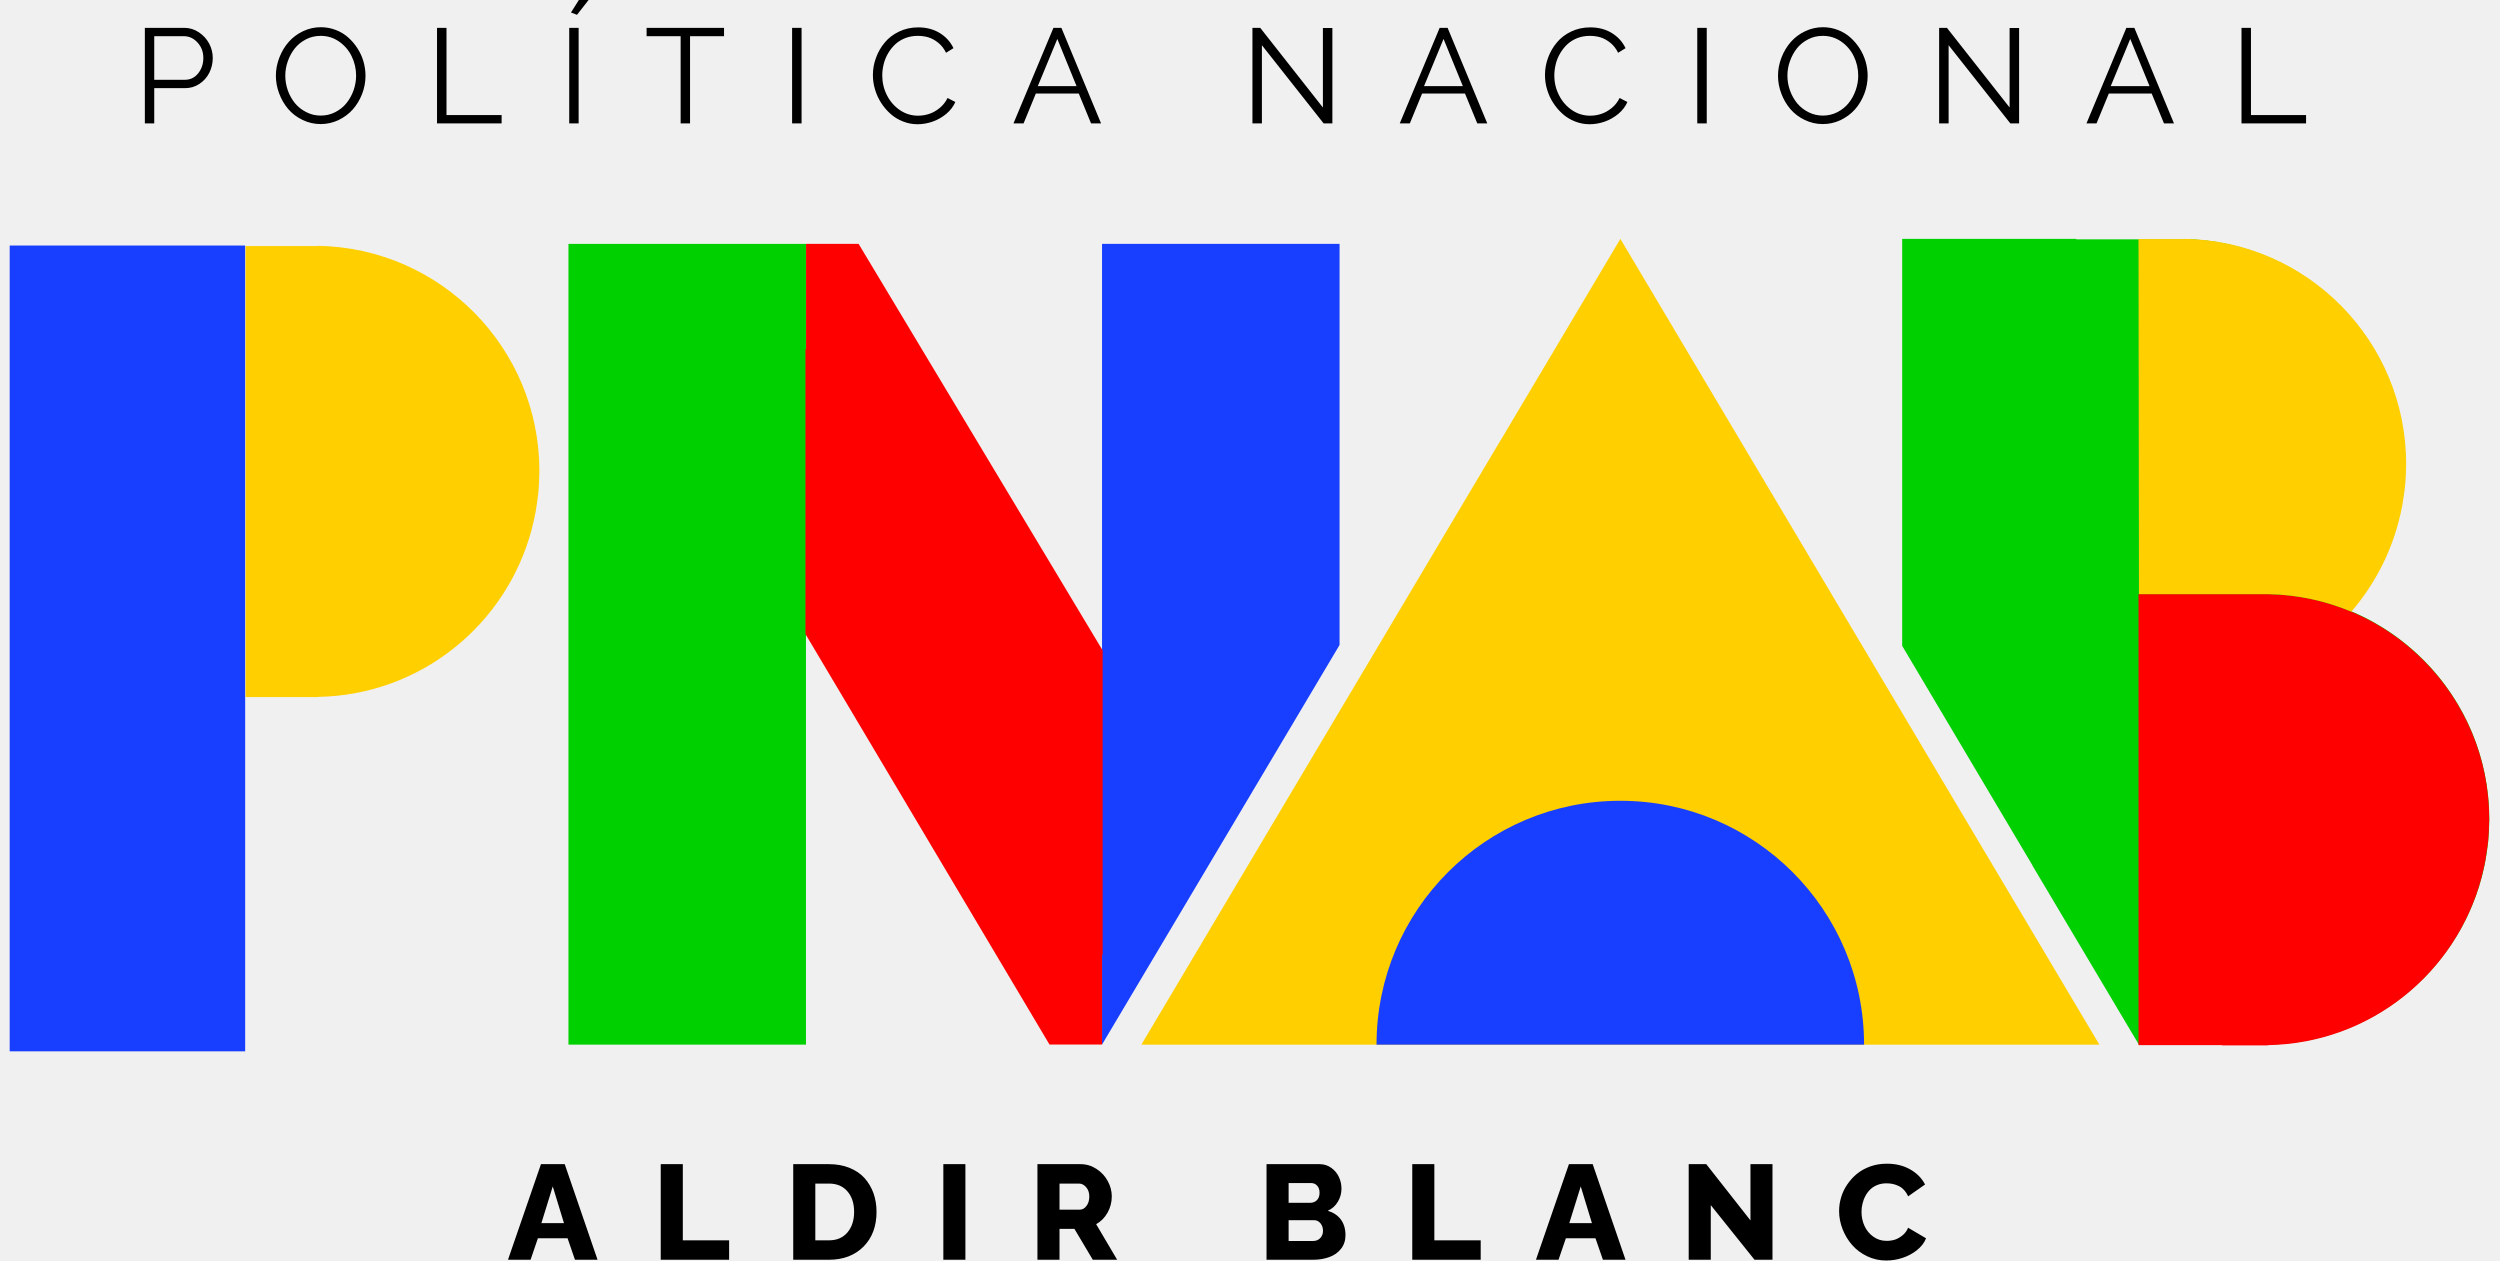
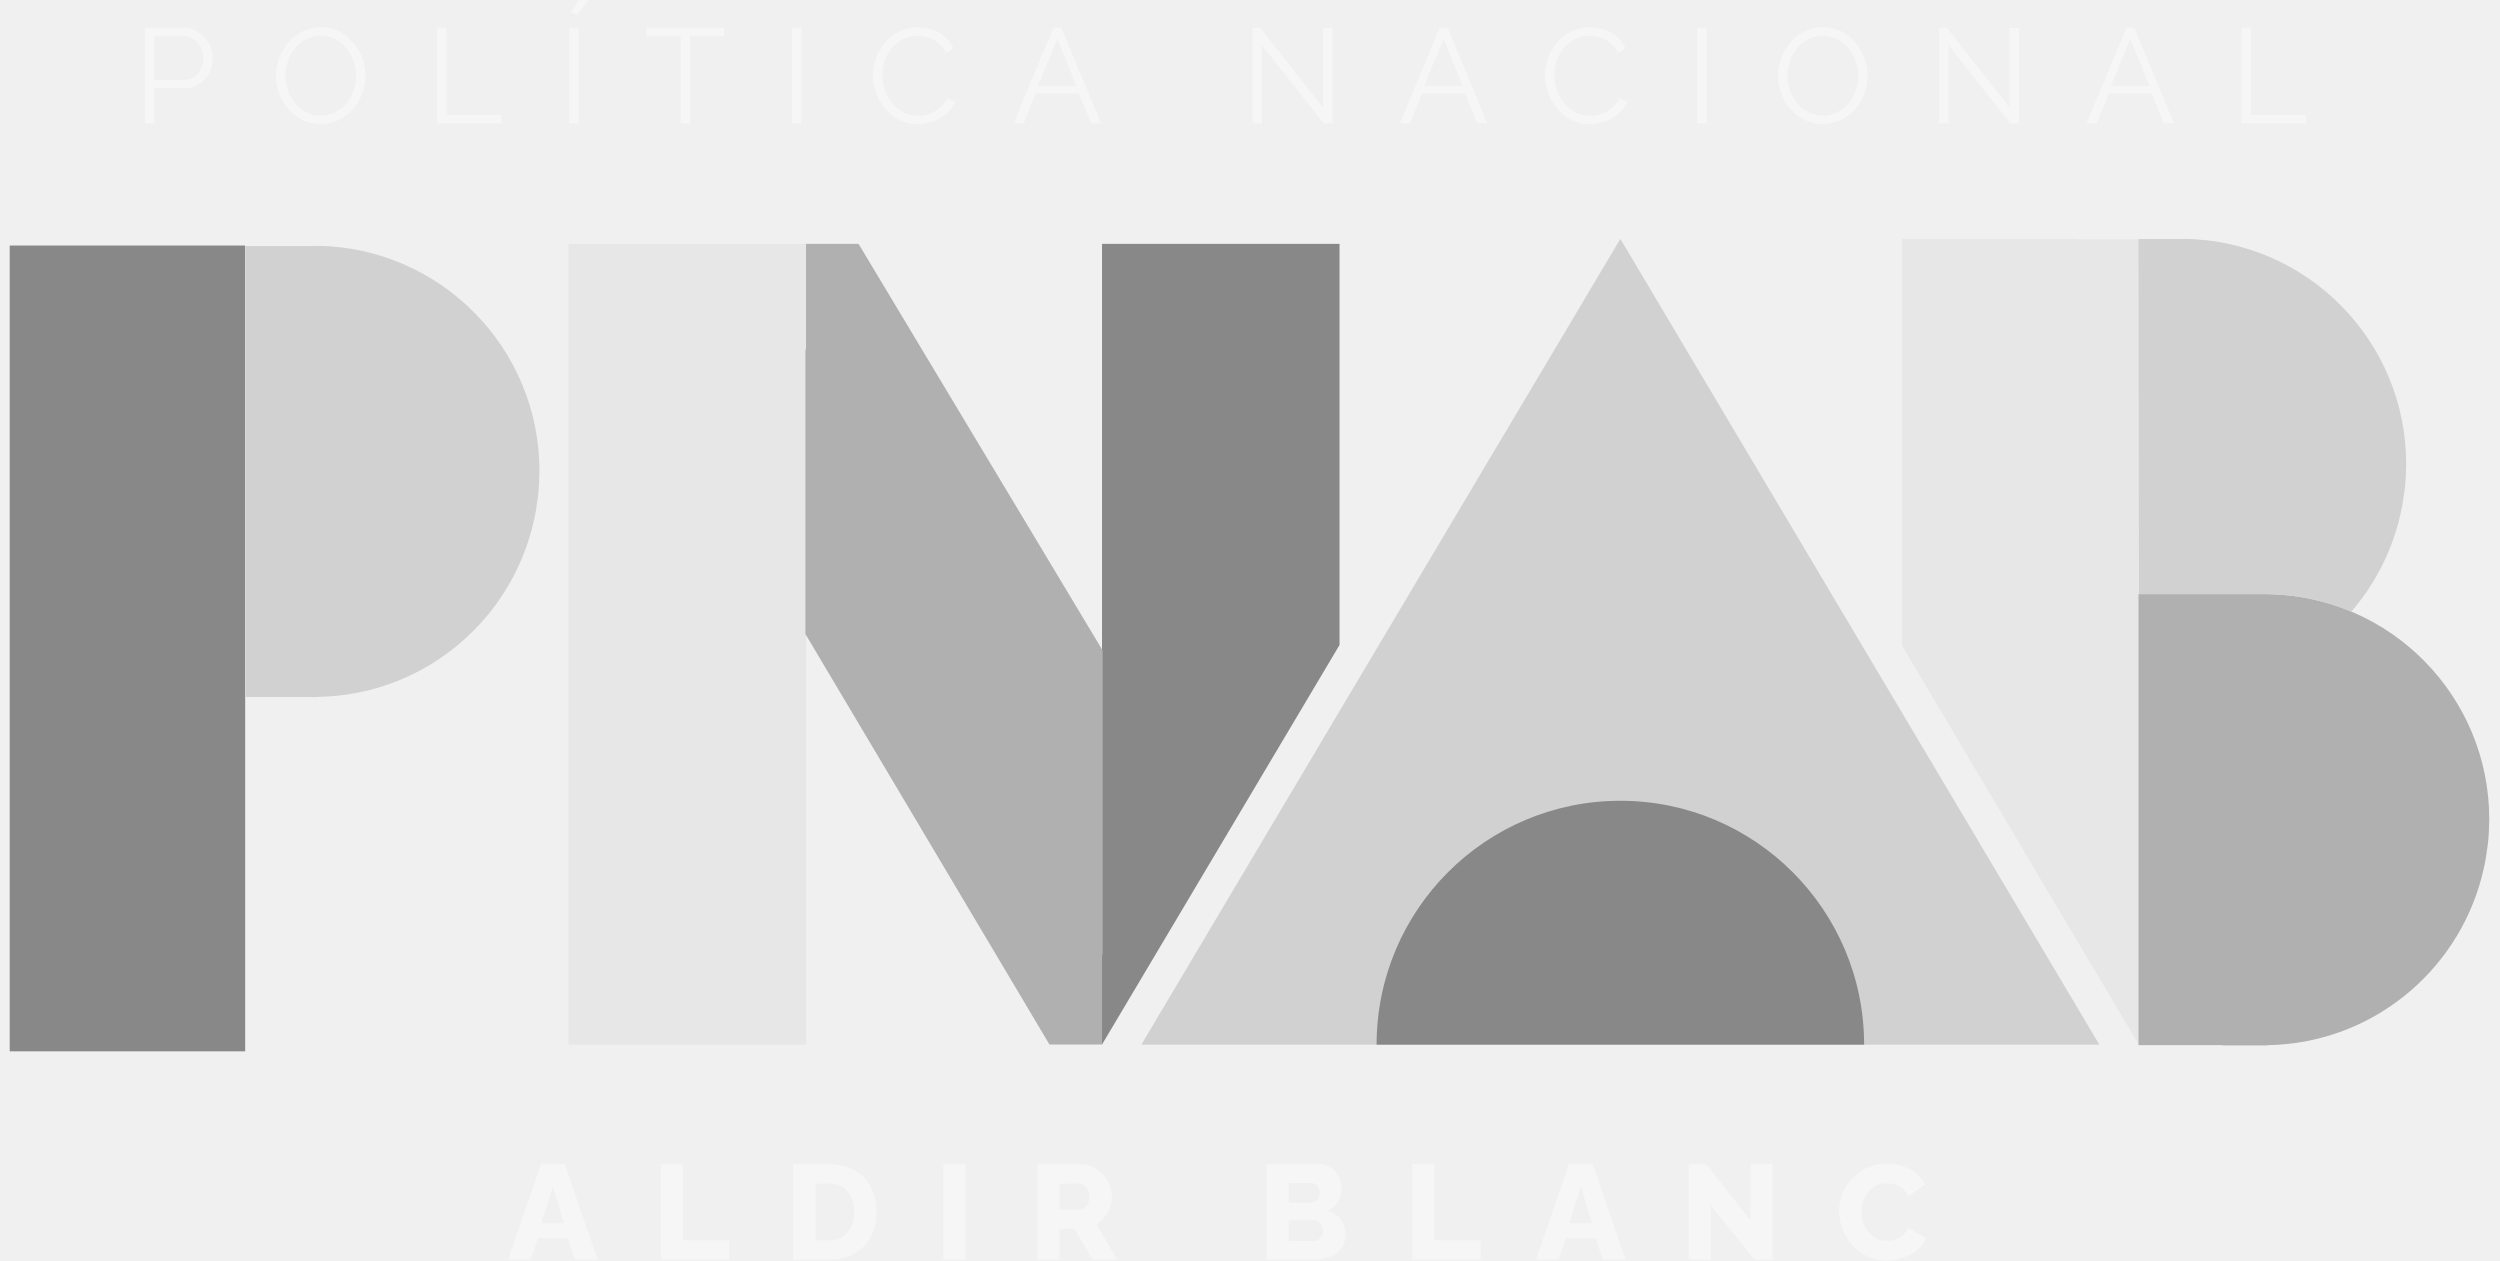
<svg xmlns="http://www.w3.org/2000/svg" width="119" height="60" viewBox="0 0 119 60" fill="none">
-   <g clip-path="url(#clip0_1293_11137)">
-     <path d="M25.75 55.414H26.881L28.443 59.964H27.368L27.017 58.943H25.604L25.255 59.964H24.18L25.75 55.414ZM26.845 58.221L26.311 56.473L25.77 58.221H26.845ZM31.451 59.964V55.414H32.502V59.04H34.706V59.964H31.451ZM37.758 59.964V55.414H39.456C39.821 55.414 40.147 55.472 40.44 55.591C40.731 55.71 40.968 55.873 41.154 56.078C41.339 56.288 41.48 56.529 41.579 56.797C41.673 57.071 41.723 57.364 41.723 57.682C41.723 58.371 41.516 58.921 41.104 59.339C40.689 59.754 40.142 59.964 39.456 59.964H37.758ZM39.456 56.338H38.809V59.04H39.456C39.832 59.04 40.125 58.916 40.338 58.664C40.551 58.412 40.656 58.086 40.656 57.682C40.656 57.275 40.548 56.952 40.335 56.706C40.122 56.459 39.829 56.338 39.456 56.338ZM44.903 59.964V55.414H45.953V59.964H44.903ZM49.382 59.964V55.414H51.434C51.71 55.414 51.965 55.491 52.194 55.641C52.426 55.793 52.606 55.986 52.73 56.221C52.858 56.454 52.921 56.697 52.921 56.952C52.921 57.228 52.852 57.486 52.719 57.724C52.584 57.964 52.404 58.144 52.177 58.271L53.176 59.964H52.017L51.143 58.495H50.433V59.964H49.382ZM50.433 57.58H51.395C51.522 57.58 51.63 57.519 51.718 57.4C51.807 57.284 51.851 57.132 51.851 56.952C51.851 56.775 51.801 56.628 51.702 56.512C51.602 56.396 51.489 56.338 51.364 56.338H50.433V57.58ZM62.504 59.964H60.287V55.414H62.817C63.022 55.414 63.204 55.472 63.367 55.588C63.53 55.704 63.652 55.851 63.732 56.025C63.815 56.199 63.854 56.385 63.854 56.581C63.854 56.805 63.796 57.013 63.682 57.203C63.566 57.4 63.406 57.541 63.201 57.632C63.467 57.712 63.674 57.848 63.823 58.047C63.97 58.246 64.045 58.492 64.045 58.794C64.045 59.049 63.973 59.264 63.832 59.444C63.691 59.624 63.505 59.754 63.276 59.837C63.049 59.92 62.789 59.964 62.504 59.964ZM61.338 56.313V57.253H62.369C62.491 57.253 62.596 57.212 62.681 57.132C62.767 57.049 62.811 56.93 62.811 56.778C62.811 56.634 62.773 56.517 62.695 56.437C62.621 56.354 62.524 56.313 62.405 56.313H61.338ZM62.546 58.08H61.338V59.071H62.504C62.64 59.071 62.753 59.026 62.842 58.935C62.93 58.844 62.974 58.728 62.974 58.587C62.974 58.446 62.936 58.324 62.853 58.227C62.773 58.13 62.668 58.08 62.546 58.08ZM67.224 59.964V55.414H68.275V59.04H70.481V59.964H67.224ZM74.681 55.414H75.812L77.374 59.964H76.299L75.945 58.943H74.535L74.186 59.964H73.111L74.681 55.414ZM75.776 58.221L75.243 56.473L74.698 58.221H75.776ZM81.433 57.364V59.964H80.382V55.414H81.218L83.322 58.091V55.414H84.37V59.964H83.515L81.433 57.364ZM89.817 55.392C90.234 55.392 90.599 55.48 90.92 55.66C91.238 55.84 91.476 56.078 91.633 56.382L90.826 56.946C90.776 56.83 90.71 56.73 90.632 56.645C90.552 56.559 90.466 56.495 90.372 56.451C90.276 56.407 90.181 56.374 90.088 56.354C89.99 56.335 89.894 56.327 89.794 56.327C89.637 56.327 89.496 56.352 89.363 56.404C89.23 56.457 89.12 56.526 89.028 56.614C88.935 56.703 88.859 56.805 88.796 56.924C88.732 57.04 88.686 57.165 88.655 57.295C88.622 57.422 88.608 57.552 88.608 57.69C88.608 57.931 88.658 58.155 88.755 58.365C88.851 58.573 88.993 58.742 89.177 58.871C89.36 59.002 89.571 59.065 89.805 59.065C89.944 59.065 90.074 59.046 90.199 59.007C90.326 58.966 90.444 58.896 90.563 58.8C90.679 58.706 90.767 58.584 90.826 58.44L91.68 58.943C91.597 59.159 91.448 59.347 91.24 59.513C91.033 59.676 90.801 59.798 90.549 59.878C90.295 59.961 90.038 60 89.781 60C89.463 60 89.161 59.934 88.877 59.798C88.594 59.663 88.356 59.483 88.163 59.264C87.969 59.043 87.818 58.791 87.707 58.509C87.597 58.227 87.541 57.939 87.541 57.652C87.541 57.43 87.571 57.209 87.638 56.993C87.701 56.778 87.798 56.573 87.931 56.379C88.064 56.185 88.215 56.017 88.395 55.87C88.575 55.724 88.788 55.607 89.034 55.519C89.277 55.433 89.54 55.392 89.817 55.392Z" fill="black" />
-     <path d="M111.896 29.087C113.511 27.209 114.492 24.772 114.492 22.1C114.492 16.241 109.795 11.486 103.964 11.378V11.392H102.857H98.829V11.37H90.543V30.742L96.747 41.195V41.206L101.81 49.723H103.964H104.287H107.763C113.689 49.723 118.49 44.921 118.49 38.993C118.49 34.531 115.77 30.708 111.896 29.087Z" fill="#00CF00" />
-     <path d="M60.076 40.055L54.328 49.726H77.13H99.931L77.13 11.37L71.374 21.052C71.377 21.052 71.382 21.052 71.385 21.052H71.371L60.082 40.044L60.076 40.055Z" fill="#FFCF00" />
-     <path d="M88.73 49.727C88.73 43.315 83.535 38.117 77.128 38.117C70.719 38.117 65.523 43.315 65.523 49.727H88.73Z" fill="#183EFF" />
-     <path d="M11.67 50.044H0.461V11.688H11.67V50.044Z" fill="#183EFF" />
-     <path d="M63.763 30.701V11.609H52.457V49.719L63.763 30.701Z" fill="#183EFF" />
-     <path d="M118.488 39.002C118.488 33.14 113.793 28.385 107.961 28.28V28.291H107.947V28.28H101.793V49.749H105.774V49.76H107.947V49.749C112.835 49.666 116.917 46.31 118.12 41.776C118.128 41.743 118.136 41.71 118.144 41.674C118.208 41.431 118.263 41.182 118.31 40.93C118.329 40.817 118.343 40.703 118.36 40.59C118.39 40.393 118.421 40.2 118.44 40.001C118.465 39.73 118.476 39.453 118.482 39.176C118.482 39.127 118.488 39.077 118.488 39.024C118.488 39.021 118.488 39.019 118.488 39.013C118.488 39.01 118.488 39.005 118.488 39.002Z" fill="#FF0000" />
-     <path d="M107.947 28.28V28.291H107.961V28.28C109.363 28.305 110.701 28.601 111.923 29.115C112.965 27.904 113.743 26.46 114.165 24.866C114.174 24.833 114.183 24.8 114.191 24.767C114.254 24.52 114.31 24.271 114.356 24.02C114.376 23.906 114.39 23.793 114.406 23.68C114.437 23.486 114.467 23.29 114.486 23.09C114.511 22.819 114.522 22.545 114.528 22.266C114.528 22.216 114.533 22.166 114.533 22.114C114.533 22.111 114.533 22.108 114.533 22.103C114.533 22.1 114.533 22.095 114.533 22.092C114.533 16.23 109.838 11.475 104.007 11.37V11.381H102.901H101.793L101.814 28.28H107.947Z" fill="#FFCF00" />
-     <path d="M27.059 11.609V15.012V29.415V49.724H38.364V11.609H27.059Z" fill="#00CF00" />
-     <path d="M6.895 5.875V1.325H8.775C9.023 1.325 9.256 1.397 9.466 1.538C9.679 1.679 9.842 1.859 9.958 2.077C10.071 2.293 10.127 2.52 10.127 2.758C10.127 3.007 10.074 3.239 9.966 3.458C9.859 3.676 9.701 3.853 9.499 3.989C9.294 4.127 9.068 4.196 8.816 4.196H7.342V5.875H6.895ZM7.342 3.798H8.797C9.057 3.798 9.27 3.696 9.433 3.491C9.596 3.286 9.679 3.043 9.679 2.758C9.679 2.473 9.588 2.23 9.405 2.028C9.223 1.826 9.007 1.723 8.755 1.723H7.342V3.798ZM13.132 3.602C13.132 3.303 13.19 3.012 13.301 2.73C13.412 2.448 13.558 2.205 13.746 1.992C13.931 1.781 14.158 1.613 14.426 1.485C14.694 1.358 14.976 1.295 15.272 1.295C15.518 1.295 15.753 1.339 15.98 1.425C16.204 1.51 16.403 1.629 16.572 1.781C16.74 1.931 16.89 2.102 17.014 2.299C17.141 2.495 17.238 2.705 17.302 2.929C17.365 3.154 17.398 3.38 17.398 3.607C17.398 3.906 17.343 4.196 17.235 4.476C17.125 4.755 16.978 5.001 16.79 5.212C16.602 5.422 16.375 5.59 16.11 5.718C15.842 5.842 15.562 5.906 15.267 5.906C14.957 5.906 14.669 5.839 14.399 5.707C14.128 5.577 13.904 5.405 13.718 5.189C13.536 4.974 13.392 4.73 13.29 4.454C13.185 4.177 13.132 3.895 13.132 3.602ZM15.267 5.502C15.516 5.502 15.748 5.447 15.963 5.336C16.176 5.225 16.356 5.081 16.497 4.902C16.641 4.722 16.752 4.52 16.832 4.293C16.909 4.066 16.951 3.837 16.951 3.602C16.951 3.272 16.879 2.965 16.738 2.675C16.597 2.387 16.395 2.155 16.135 1.975C15.875 1.795 15.585 1.707 15.267 1.707C15.015 1.707 14.783 1.759 14.57 1.87C14.354 1.981 14.175 2.124 14.034 2.301C13.893 2.479 13.782 2.68 13.702 2.907C13.619 3.134 13.58 3.366 13.58 3.602C13.58 3.848 13.622 4.086 13.704 4.313C13.787 4.545 13.904 4.744 14.047 4.921C14.194 5.095 14.374 5.236 14.586 5.341C14.797 5.449 15.023 5.502 15.267 5.502ZM20.802 5.875V1.325H21.253V5.477H23.877V5.875H20.802ZM27.466 0.705L27.178 0.595L27.554 0H28.016L27.466 0.705ZM27.095 5.875V1.325H27.543V5.875H27.095ZM34.464 1.723H32.846V5.875H32.398V1.723H30.778V1.325H34.464V1.723ZM37.704 5.875V1.325H38.155V5.875H37.704ZM43.707 1.303C44.099 1.303 44.442 1.394 44.735 1.574C45.026 1.754 45.244 1.994 45.385 2.293L45.031 2.512C44.94 2.321 44.816 2.16 44.661 2.036C44.509 1.911 44.348 1.826 44.188 1.776C44.028 1.729 43.859 1.707 43.682 1.707C43.472 1.707 43.276 1.743 43.093 1.812C42.908 1.887 42.75 1.983 42.617 2.105C42.485 2.23 42.371 2.371 42.277 2.531C42.181 2.694 42.109 2.866 42.065 3.046C42.02 3.225 41.995 3.408 41.995 3.593C41.995 3.928 42.07 4.243 42.219 4.534C42.366 4.827 42.573 5.062 42.836 5.242C43.099 5.419 43.386 5.507 43.699 5.507C43.878 5.507 44.055 5.48 44.227 5.422C44.401 5.366 44.567 5.272 44.727 5.142C44.888 5.01 45.012 4.852 45.103 4.664L45.474 4.855C45.38 5.073 45.23 5.264 45.034 5.427C44.835 5.59 44.619 5.712 44.384 5.792C44.149 5.873 43.911 5.914 43.674 5.914C43.433 5.914 43.204 5.87 42.98 5.781C42.756 5.693 42.559 5.574 42.388 5.419C42.217 5.267 42.067 5.093 41.94 4.893C41.813 4.697 41.716 4.484 41.65 4.254C41.581 4.028 41.55 3.798 41.55 3.568C41.55 3.292 41.597 3.018 41.697 2.752C41.794 2.484 41.932 2.243 42.111 2.028C42.288 1.812 42.518 1.635 42.797 1.502C43.074 1.369 43.378 1.303 43.707 1.303ZM50.144 1.325H50.522L52.411 5.875H51.935L51.349 4.451H49.306L48.722 5.875H48.241L50.144 1.325ZM51.244 4.099L50.329 1.853L49.4 4.099H51.244ZM60.067 2.152V5.875H59.616V1.325H59.987L62.97 5.117V1.333H63.421V5.875H63.006L60.067 2.152ZM68.528 1.325H68.906L70.795 5.875H70.319L69.733 4.451H67.693L67.107 5.875H66.628L68.528 1.325ZM69.631 4.099L68.713 1.853L67.784 4.099H69.631ZM75.697 1.303C76.09 1.303 76.433 1.394 76.726 1.574C77.016 1.754 77.235 1.994 77.376 2.293L77.022 2.512C76.93 2.321 76.806 2.16 76.651 2.036C76.496 1.911 76.339 1.826 76.178 1.776C76.018 1.729 75.847 1.707 75.672 1.707C75.462 1.707 75.266 1.743 75.081 1.812C74.898 1.887 74.741 1.983 74.608 2.105C74.475 2.23 74.362 2.371 74.268 2.531C74.171 2.694 74.099 2.866 74.055 3.046C74.011 3.225 73.986 3.408 73.986 3.593C73.986 3.928 74.06 4.243 74.21 4.534C74.356 4.827 74.564 5.062 74.826 5.242C75.089 5.419 75.376 5.507 75.689 5.507C75.869 5.507 76.046 5.48 76.217 5.422C76.391 5.366 76.557 5.272 76.718 5.142C76.878 5.01 77.002 4.852 77.094 4.664L77.464 4.855C77.37 5.073 77.221 5.264 77.024 5.427C76.825 5.59 76.61 5.712 76.375 5.792C76.14 5.873 75.902 5.914 75.664 5.914C75.423 5.914 75.194 5.87 74.97 5.781C74.746 5.693 74.547 5.574 74.378 5.419C74.207 5.267 74.058 5.093 73.93 4.893C73.803 4.697 73.706 4.484 73.64 4.254C73.571 4.028 73.541 3.798 73.541 3.568C73.541 3.292 73.588 3.018 73.687 2.752C73.784 2.484 73.922 2.243 74.102 2.028C74.279 1.812 74.508 1.635 74.785 1.502C75.064 1.369 75.368 1.303 75.697 1.303ZM80.79 5.875V1.325H81.241V5.875H80.79ZM84.633 3.602C84.633 3.303 84.691 3.012 84.802 2.73C84.913 2.448 85.059 2.205 85.247 1.992C85.433 1.781 85.659 1.613 85.928 1.485C86.196 1.358 86.477 1.295 86.774 1.295C87.02 1.295 87.255 1.339 87.481 1.425C87.706 1.51 87.905 1.629 88.074 1.781C88.242 1.931 88.388 2.102 88.516 2.299C88.642 2.495 88.737 2.705 88.803 2.929C88.867 3.154 88.9 3.38 88.9 3.607C88.9 3.906 88.845 4.196 88.737 4.476C88.626 4.755 88.48 5.001 88.292 5.212C88.103 5.422 87.876 5.59 87.611 5.718C87.343 5.842 87.064 5.906 86.768 5.906C86.458 5.906 86.171 5.839 85.9 5.707C85.629 5.577 85.405 5.405 85.219 5.189C85.038 4.974 84.893 4.73 84.791 4.454C84.686 4.177 84.633 3.895 84.633 3.602ZM86.768 5.502C87.017 5.502 87.249 5.447 87.465 5.336C87.677 5.225 87.855 5.081 87.998 4.902C88.143 4.722 88.252 4.52 88.331 4.293C88.411 4.066 88.451 3.837 88.451 3.602C88.451 3.272 88.38 2.965 88.239 2.675C88.098 2.387 87.896 2.155 87.637 1.975C87.376 1.795 87.083 1.707 86.768 1.707C86.516 1.707 86.284 1.759 86.071 1.87C85.853 1.981 85.676 2.124 85.534 2.301C85.394 2.479 85.284 2.68 85.203 2.907C85.12 3.134 85.081 3.366 85.081 3.602C85.081 3.848 85.123 4.086 85.206 4.313C85.289 4.545 85.405 4.744 85.549 4.921C85.695 5.095 85.875 5.236 86.085 5.341C86.297 5.449 86.525 5.502 86.768 5.502ZM92.754 2.152V5.875H92.303V1.325H92.674L95.657 5.117V1.333H96.109V5.875H95.693L92.754 2.152ZM101.215 1.325H101.596L103.482 5.875H103.006L102.42 4.451H100.38L99.794 5.875H99.315L101.215 1.325ZM102.318 4.099L101.4 1.853L100.471 4.099H102.318ZM106.695 5.875V1.325H107.146V5.477H109.769V5.875H106.695Z" fill="black" />
-     <path d="M52.485 30.959L40.87 11.609H38.368V16.6L38.34 16.655V30.181L49.955 49.719L49.958 49.727L49.964 49.719H52.458V45.476L52.485 45.431V30.959Z" fill="#FF0000" />
-     <path d="M25.675 22.423C25.675 16.564 20.98 11.809 15.149 11.701V11.712H14.043H11.688V33.181H12.962H13.012H15.135V33.172C20.024 33.087 24.108 29.734 25.308 25.2C25.316 25.164 25.324 25.131 25.332 25.098C25.396 24.852 25.454 24.605 25.498 24.351C25.518 24.24 25.532 24.124 25.551 24.011C25.579 23.817 25.609 23.623 25.628 23.424C25.653 23.153 25.664 22.877 25.67 22.597C25.67 22.547 25.675 22.498 25.675 22.448C25.675 22.442 25.675 22.439 25.675 22.437C25.675 22.431 25.675 22.428 25.675 22.423Z" fill="#FFCF00" />
+   <g clip-path="url(#clip0_1963_25803)">
+     <path d="M25.753 55.414H26.884L28.446 59.964H27.37L27.019 58.943H25.606L25.258 59.964H24.182L25.753 55.414ZM26.848 58.221L26.314 56.473L25.772 58.221H26.848ZM31.454 59.964V55.414H32.505V59.04H34.708V59.964H31.454ZM37.761 59.964V55.414H39.459C39.824 55.414 40.15 55.472 40.443 55.591C40.733 55.71 40.971 55.873 41.156 56.078C41.342 56.288 41.483 56.529 41.582 56.797C41.676 57.071 41.726 57.364 41.726 57.682C41.726 58.371 41.519 58.921 41.106 59.339C40.692 59.754 40.144 59.964 39.459 59.964H37.761ZM39.459 56.338H38.812V59.04H39.459C39.835 59.04 40.128 58.916 40.341 58.664C40.554 58.412 40.659 58.086 40.659 57.682C40.659 57.275 40.551 56.952 40.338 56.706C40.125 56.459 39.832 56.338 39.459 56.338ZM44.906 59.964V55.414H45.956V59.964H44.906ZM49.385 59.964V55.414H51.436C51.713 55.414 51.967 55.491 52.197 55.641C52.429 55.793 52.609 55.986 52.733 56.221C52.86 56.454 52.924 56.697 52.924 56.952C52.924 57.228 52.855 57.486 52.722 57.724C52.587 57.964 52.407 58.144 52.18 58.271L53.178 59.964H52.02L51.146 58.495H50.435V59.964H49.385ZM50.435 57.58H51.398C51.525 57.58 51.633 57.519 51.721 57.4C51.809 57.284 51.854 57.132 51.854 56.952C51.854 56.775 51.804 56.628 51.705 56.512C51.605 56.396 51.492 56.338 51.367 56.338H50.435V57.58ZM62.507 59.964H60.29V55.414H62.819C63.024 55.414 63.207 55.472 63.37 55.588C63.533 55.704 63.655 55.851 63.735 56.025C63.818 56.199 63.856 56.385 63.856 56.581C63.856 56.805 63.798 57.013 63.685 57.203C63.569 57.4 63.409 57.541 63.204 57.632C63.469 57.712 63.677 57.848 63.826 58.047C63.973 58.246 64.047 58.492 64.047 58.794C64.047 59.049 63.975 59.264 63.834 59.444C63.693 59.624 63.508 59.754 63.279 59.837C63.052 59.92 62.792 59.964 62.507 59.964ZM61.34 56.313V57.253H62.372C62.493 57.253 62.598 57.212 62.684 57.132C62.77 57.049 62.814 56.93 62.814 56.778C62.814 56.634 62.775 56.517 62.698 56.437C62.623 56.354 62.526 56.313 62.408 56.313H61.34ZM62.549 58.08H61.34V59.071H62.507C62.643 59.071 62.756 59.026 62.844 58.935C62.933 58.844 62.977 58.728 62.977 58.587C62.977 58.446 62.938 58.324 62.855 58.227C62.775 58.13 62.67 58.08 62.549 58.08ZM67.227 59.964V55.414H68.278V59.04H70.484V59.964H67.227ZM74.684 55.414H75.815L77.377 59.964H76.301L75.948 58.943H74.537L74.189 59.964H73.113L74.684 55.414ZM75.779 58.221L75.245 56.473L74.701 58.221H75.779ZM81.436 57.364V59.964H80.385V55.414H81.22L83.325 58.091V55.414H84.372V59.964H83.518L81.436 57.364ZM89.819 55.392C90.237 55.392 90.602 55.48 90.923 55.66C91.241 55.84 91.478 56.078 91.636 56.382L90.828 56.946C90.778 56.83 90.712 56.73 90.635 56.645C90.555 56.559 90.469 56.495 90.375 56.451C90.278 56.407 90.184 56.374 90.091 56.354C89.993 56.335 89.896 56.327 89.797 56.327C89.639 56.327 89.498 56.352 89.366 56.404C89.233 56.457 89.122 56.526 89.031 56.614C88.937 56.703 88.862 56.805 88.799 56.924C88.735 57.04 88.688 57.165 88.658 57.295C88.624 57.422 88.611 57.552 88.611 57.69C88.611 57.931 88.661 58.155 88.757 58.365C88.854 58.573 88.995 58.742 89.18 58.871C89.363 59.002 89.573 59.065 89.808 59.065C89.946 59.065 90.076 59.046 90.201 59.007C90.328 58.966 90.447 58.896 90.566 58.8C90.682 58.706 90.77 58.584 90.828 58.44L91.683 58.943C91.599 59.159 91.451 59.347 91.243 59.513C91.035 59.676 90.804 59.798 90.552 59.878C90.298 59.961 90.041 60 89.784 60C89.466 60 89.164 59.934 88.879 59.798C88.597 59.663 88.359 59.483 88.166 59.264C87.972 59.043 87.821 58.791 87.71 58.509C87.599 58.227 87.543 57.939 87.543 57.652C87.543 57.43 87.574 57.209 87.641 56.993C87.704 56.778 87.8 56.573 87.933 56.379C88.067 56.185 88.218 56.017 88.398 55.87C88.578 55.724 88.791 55.607 89.037 55.519C89.28 55.433 89.543 55.392 89.819 55.392Z" fill="#F6F6F6" />
+     <path d="M111.895 29.087C113.51 27.209 114.491 24.772 114.491 22.1C114.491 16.241 109.794 11.486 103.963 11.378V11.392H102.856H98.828V11.37H90.542V30.741L96.746 41.195V41.206L101.809 49.723H103.963H104.286H107.762C113.687 49.723 118.489 44.921 118.489 38.993C118.489 34.531 115.769 30.708 111.895 29.087Z" fill="#E7E7E7" />
+     <path d="M60.075 40.055L54.327 49.726H77.129H99.929L77.129 11.37L71.373 21.051C71.375 21.051 71.381 21.051 71.383 21.051H71.37L60.08 40.044L60.075 40.055Z" fill="#D1D1D1" />
+     <path d="M88.732 49.727C88.732 43.315 83.537 38.117 77.13 38.117C70.721 38.117 65.526 43.315 65.526 49.727H88.732Z" fill="#888888" />
+     <path d="M11.671 50.044H0.462V11.688H11.671V50.044Z" fill="#888888" />
+     <path d="M63.762 30.701V11.609H52.456V49.719L63.762 30.701Z" fill="#888888" />
+     <path d="M118.488 39.002C118.488 33.14 113.793 28.385 107.962 28.28V28.291H107.948V28.28H101.793V49.749H105.774V49.76H107.948V49.749C112.836 49.666 116.917 46.31 118.12 41.776C118.128 41.743 118.137 41.71 118.145 41.674C118.209 41.431 118.264 41.182 118.31 40.93C118.33 40.817 118.344 40.703 118.36 40.59C118.391 40.393 118.421 40.2 118.44 40.001C118.466 39.73 118.477 39.453 118.482 39.176C118.482 39.127 118.488 39.077 118.488 39.024C118.488 39.021 118.488 39.019 118.488 39.013C118.488 39.01 118.488 39.005 118.488 39.002Z" fill="#B0B0B0" />
+     <path d="M107.948 28.279V28.291H107.962V28.279C109.363 28.304 110.701 28.6 111.923 29.115C112.966 27.903 113.743 26.459 114.166 24.866C114.174 24.833 114.183 24.8 114.191 24.766C114.254 24.52 114.31 24.271 114.357 24.02C114.376 23.906 114.39 23.793 114.407 23.679C114.437 23.486 114.468 23.289 114.487 23.09C114.511 22.819 114.523 22.545 114.529 22.266C114.529 22.216 114.534 22.166 114.534 22.114C114.534 22.111 114.534 22.108 114.534 22.103C114.534 22.1 114.534 22.094 114.534 22.091C114.534 16.23 109.839 11.475 104.007 11.37V11.381H102.902H101.793L101.815 28.279H107.948Z" fill="#D1D1D1" />
+     <path d="M27.059 11.609V15.012V29.415V49.724H38.365V11.609H27.059Z" fill="#E7E7E7" />
+     <path d="M6.895 5.875V1.325H8.775C9.024 1.325 9.256 1.397 9.466 1.538C9.679 1.679 9.842 1.859 9.959 2.077C10.072 2.293 10.127 2.52 10.127 2.758C10.127 3.007 10.075 3.239 9.967 3.458C9.859 3.676 9.701 3.853 9.5 3.989C9.295 4.127 9.068 4.196 8.817 4.196H7.343V5.875H6.895ZM7.343 3.798H8.797C9.057 3.798 9.27 3.696 9.433 3.491C9.596 3.286 9.679 3.043 9.679 2.758C9.679 2.473 9.588 2.23 9.406 2.028C9.223 1.826 9.007 1.723 8.756 1.723H7.343V3.798ZM13.133 3.602C13.133 3.303 13.191 3.012 13.301 2.73C13.412 2.448 13.559 2.205 13.746 1.992C13.932 1.781 14.158 1.613 14.427 1.485C14.695 1.358 14.977 1.295 15.273 1.295C15.519 1.295 15.754 1.339 15.98 1.425C16.205 1.51 16.404 1.629 16.572 1.781C16.741 1.931 16.89 2.102 17.015 2.299C17.142 2.495 17.239 2.705 17.302 2.929C17.366 3.154 17.399 3.38 17.399 3.607C17.399 3.906 17.344 4.196 17.236 4.476C17.125 4.755 16.979 5.001 16.791 5.212C16.603 5.422 16.376 5.59 16.11 5.718C15.842 5.842 15.563 5.906 15.267 5.906C14.958 5.906 14.67 5.839 14.399 5.707C14.128 5.577 13.904 5.405 13.719 5.189C13.536 4.974 13.393 4.73 13.29 4.454C13.185 4.177 13.133 3.895 13.133 3.602ZM15.267 5.502C15.516 5.502 15.748 5.447 15.964 5.336C16.177 5.225 16.357 5.081 16.498 4.902C16.641 4.722 16.752 4.52 16.832 4.293C16.91 4.066 16.951 3.837 16.951 3.602C16.951 3.272 16.879 2.965 16.738 2.675C16.597 2.387 16.395 2.155 16.135 1.975C15.876 1.795 15.585 1.707 15.267 1.707C15.016 1.707 14.783 1.759 14.57 1.87C14.355 1.981 14.175 2.124 14.034 2.301C13.893 2.479 13.782 2.68 13.702 2.907C13.619 3.134 13.581 3.366 13.581 3.602C13.581 3.848 13.622 4.086 13.705 4.313C13.788 4.545 13.904 4.744 14.048 4.921C14.194 5.095 14.374 5.236 14.587 5.341C14.797 5.449 15.024 5.502 15.267 5.502ZM20.803 5.875V1.325H21.253V5.477H23.877V5.875H20.803ZM27.466 0.705L27.179 0.595L27.555 0H28.016L27.466 0.705ZM27.096 5.875V1.325H27.544V5.875H27.096ZM34.464 1.723H32.847V5.875H32.399V1.723H30.779V1.325H34.464V1.723ZM37.705 5.875V1.325H38.155V5.875H37.705ZM43.707 1.303C44.1 1.303 44.443 1.394 44.736 1.574C45.026 1.754 45.245 1.994 45.386 2.293L45.032 2.512C44.941 2.321 44.816 2.16 44.661 2.036C44.509 1.911 44.349 1.826 44.188 1.776C44.028 1.729 43.859 1.707 43.682 1.707C43.472 1.707 43.276 1.743 43.094 1.812C42.908 1.887 42.751 1.983 42.618 2.105C42.485 2.23 42.372 2.371 42.278 2.531C42.181 2.694 42.109 2.866 42.065 3.046C42.021 3.225 41.996 3.408 41.996 3.593C41.996 3.928 42.071 4.243 42.22 4.534C42.366 4.827 42.574 5.062 42.836 5.242C43.099 5.419 43.387 5.507 43.699 5.507C43.879 5.507 44.056 5.48 44.227 5.422C44.401 5.366 44.567 5.272 44.728 5.142C44.888 5.01 45.012 4.852 45.104 4.664L45.474 4.855C45.38 5.073 45.231 5.264 45.035 5.427C44.836 5.59 44.62 5.712 44.385 5.792C44.15 5.873 43.912 5.914 43.674 5.914C43.434 5.914 43.204 5.87 42.98 5.781C42.756 5.693 42.56 5.574 42.389 5.419C42.217 5.267 42.068 5.093 41.941 4.893C41.813 4.697 41.717 4.484 41.65 4.254C41.581 4.028 41.551 3.798 41.551 3.568C41.551 3.292 41.598 3.018 41.697 2.752C41.794 2.484 41.932 2.243 42.112 2.028C42.289 1.812 42.519 1.635 42.798 1.502C43.074 1.369 43.378 1.303 43.707 1.303ZM50.144 1.325H50.523L52.411 5.875H51.936L51.35 4.451H49.306L48.723 5.875H48.242L50.144 1.325ZM51.245 4.099L50.329 1.853L49.4 4.099H51.245ZM60.068 2.152V5.875H59.617V1.325H59.987L62.971 5.117V1.333H63.421V5.875H63.007L60.068 2.152ZM68.528 1.325H68.907L70.795 5.875H70.32L69.734 4.451H67.693L67.107 5.875H66.629L68.528 1.325ZM69.631 4.099L68.713 1.853L67.784 4.099H69.631ZM75.698 1.303C76.09 1.303 76.433 1.394 76.726 1.574C77.017 1.754 77.235 1.994 77.376 2.293L77.022 2.512C76.931 2.321 76.806 2.16 76.652 2.036C76.497 1.911 76.339 1.826 76.179 1.776C76.018 1.729 75.847 1.707 75.673 1.707C75.463 1.707 75.266 1.743 75.081 1.812C74.899 1.887 74.741 1.983 74.608 2.105C74.476 2.23 74.362 2.371 74.268 2.531C74.171 2.694 74.1 2.866 74.055 3.046C74.011 3.225 73.986 3.408 73.986 3.593C73.986 3.928 74.061 4.243 74.21 4.534C74.357 4.827 74.564 5.062 74.827 5.242C75.089 5.419 75.377 5.507 75.689 5.507C75.869 5.507 76.046 5.48 76.218 5.422C76.392 5.366 76.558 5.272 76.718 5.142C76.878 5.01 77.003 4.852 77.094 4.664L77.465 4.855C77.371 5.073 77.221 5.264 77.025 5.427C76.826 5.59 76.61 5.712 76.375 5.792C76.14 5.873 75.902 5.914 75.665 5.914C75.424 5.914 75.195 5.87 74.971 5.781C74.746 5.693 74.547 5.574 74.379 5.419C74.207 5.267 74.058 5.093 73.931 4.893C73.804 4.697 73.707 4.484 73.641 4.254C73.572 4.028 73.541 3.798 73.541 3.568C73.541 3.292 73.588 3.018 73.688 2.752C73.784 2.484 73.923 2.243 74.102 2.028C74.279 1.812 74.509 1.635 74.785 1.502C75.065 1.369 75.369 1.303 75.698 1.303ZM80.791 5.875V1.325H81.241V5.875H80.791ZM84.634 3.602C84.634 3.303 84.692 3.012 84.802 2.73C84.913 2.448 85.059 2.205 85.247 1.992C85.433 1.781 85.66 1.613 85.928 1.485C86.196 1.358 86.478 1.295 86.775 1.295C87.02 1.295 87.255 1.339 87.482 1.425C87.706 1.51 87.905 1.629 88.074 1.781C88.243 1.931 88.389 2.102 88.516 2.299C88.643 2.495 88.737 2.705 88.804 2.929C88.868 3.154 88.9 3.38 88.9 3.607C88.9 3.906 88.845 4.196 88.737 4.476C88.627 4.755 88.481 5.001 88.293 5.212C88.103 5.422 87.877 5.59 87.612 5.718C87.344 5.842 87.064 5.906 86.768 5.906C86.459 5.906 86.171 5.839 85.901 5.707C85.629 5.577 85.406 5.405 85.22 5.189C85.038 4.974 84.894 4.73 84.791 4.454C84.686 4.177 84.634 3.895 84.634 3.602ZM86.768 5.502C87.017 5.502 87.25 5.447 87.465 5.336C87.678 5.225 87.856 5.081 87.999 4.902C88.143 4.722 88.253 4.52 88.331 4.293C88.411 4.066 88.452 3.837 88.452 3.602C88.452 3.272 88.381 2.965 88.24 2.675C88.098 2.387 87.896 2.155 87.637 1.975C87.377 1.795 87.083 1.707 86.768 1.707C86.516 1.707 86.285 1.759 86.071 1.87C85.853 1.981 85.676 2.124 85.535 2.301C85.395 2.479 85.284 2.68 85.204 2.907C85.12 3.134 85.082 3.366 85.082 3.602C85.082 3.848 85.123 4.086 85.207 4.313C85.289 4.545 85.406 4.744 85.549 4.921C85.695 5.095 85.875 5.236 86.086 5.341C86.298 5.449 86.526 5.502 86.768 5.502ZM92.755 2.152V5.875H92.304V1.325H92.675L95.658 5.117V1.333H96.109V5.875H95.693L92.755 2.152ZM101.216 1.325H101.597L103.482 5.875H103.007L102.421 4.451H100.38L99.794 5.875H99.316L101.216 1.325ZM102.318 4.099L101.401 1.853L100.472 4.099H102.318ZM106.695 5.875V1.325H107.146V5.477H109.77V5.875H106.695Z" fill="#F6F6F6" />
+     <path d="M52.484 30.959L40.868 11.609H38.366V16.6L38.338 16.655V30.181L49.954 49.719L49.957 49.727L49.962 49.719H52.456V45.476L52.484 45.431V30.959Z" fill="#B0B0B0" />
+     <path d="M25.678 22.423C25.678 16.564 20.983 11.809 15.152 11.701V11.713H14.046H11.69V33.181H12.965H13.015H15.138V33.172C20.026 33.087 24.11 29.734 25.31 25.2C25.319 25.164 25.327 25.131 25.335 25.098C25.399 24.852 25.457 24.606 25.501 24.351C25.52 24.241 25.534 24.124 25.554 24.011C25.581 23.817 25.612 23.624 25.631 23.424C25.656 23.153 25.667 22.877 25.672 22.597C25.672 22.548 25.678 22.498 25.678 22.448C25.678 22.442 25.678 22.44 25.678 22.437C25.678 22.431 25.678 22.429 25.678 22.423Z" fill="#D1D1D1" />
  </g>
  <defs>
-     <clipPath id="clip0_1293_11137">
-       <rect width="118.028" height="60" fill="white" transform="translate(0.460938)" />
+     <clipPath id="clip0_1963_25803">
+       <rect width="118.028" height="60" fill="white" transform="translate(0.460205)" />
    </clipPath>
  </defs>
</svg>
